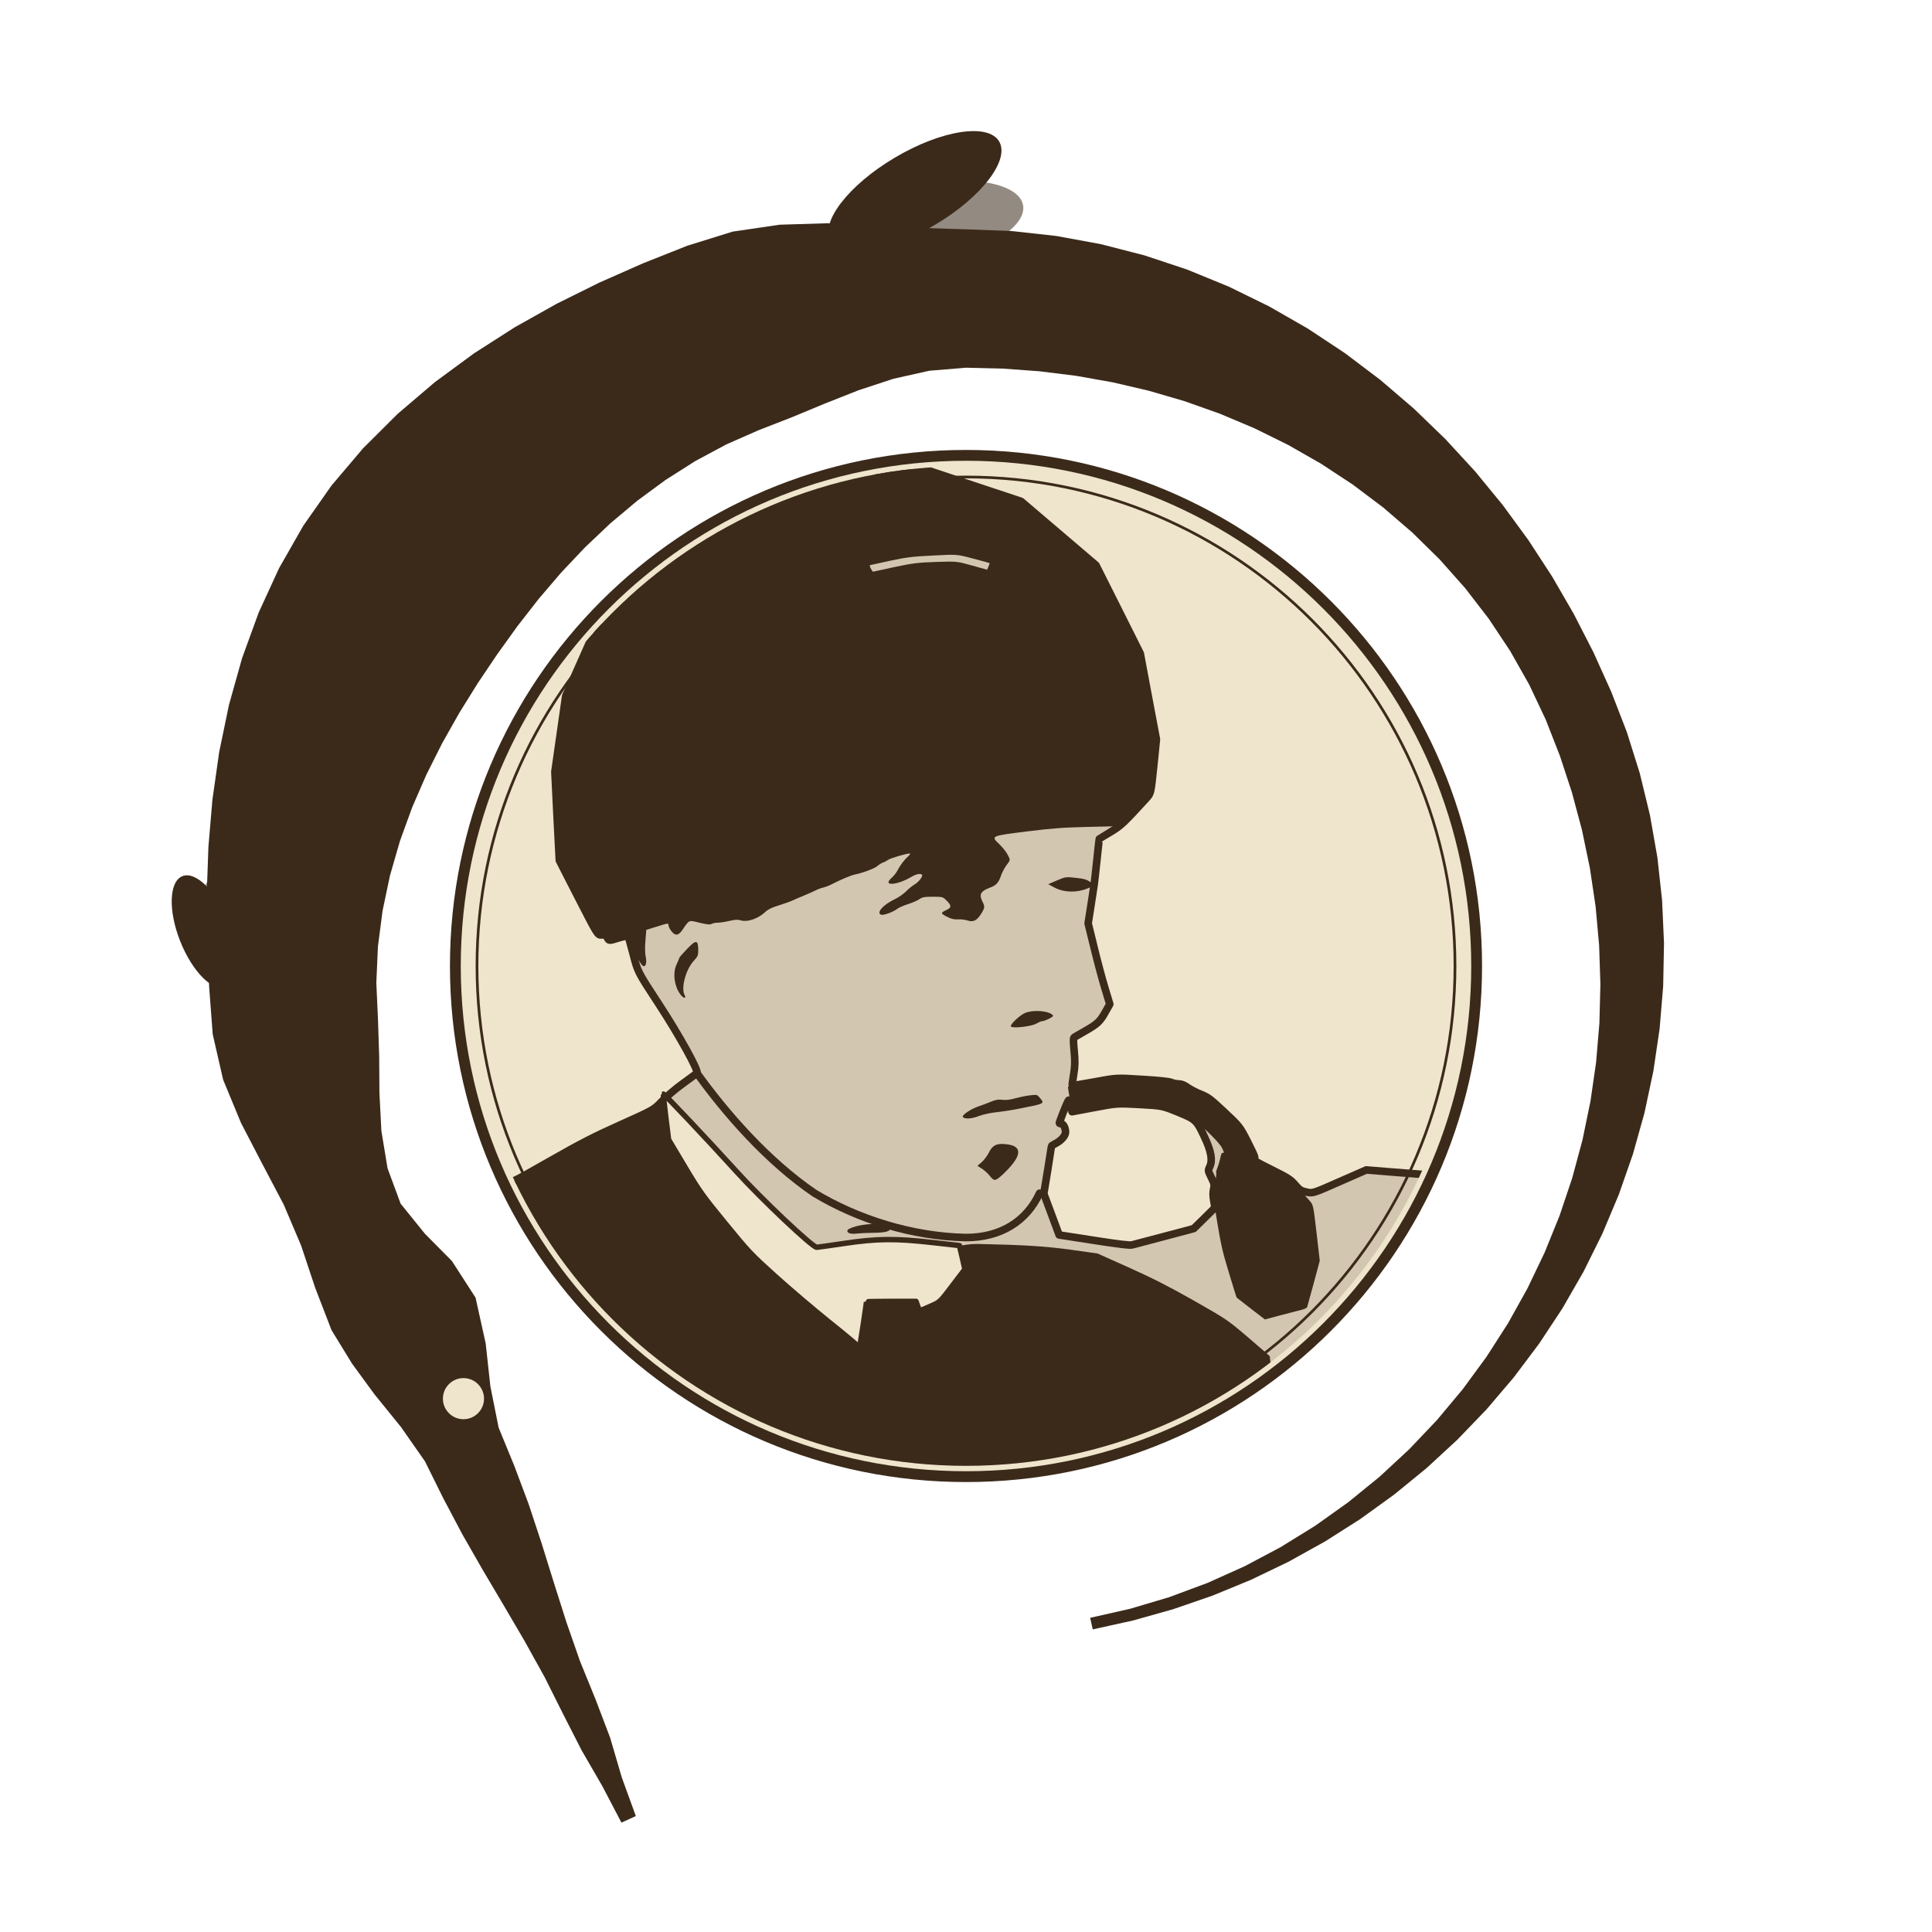
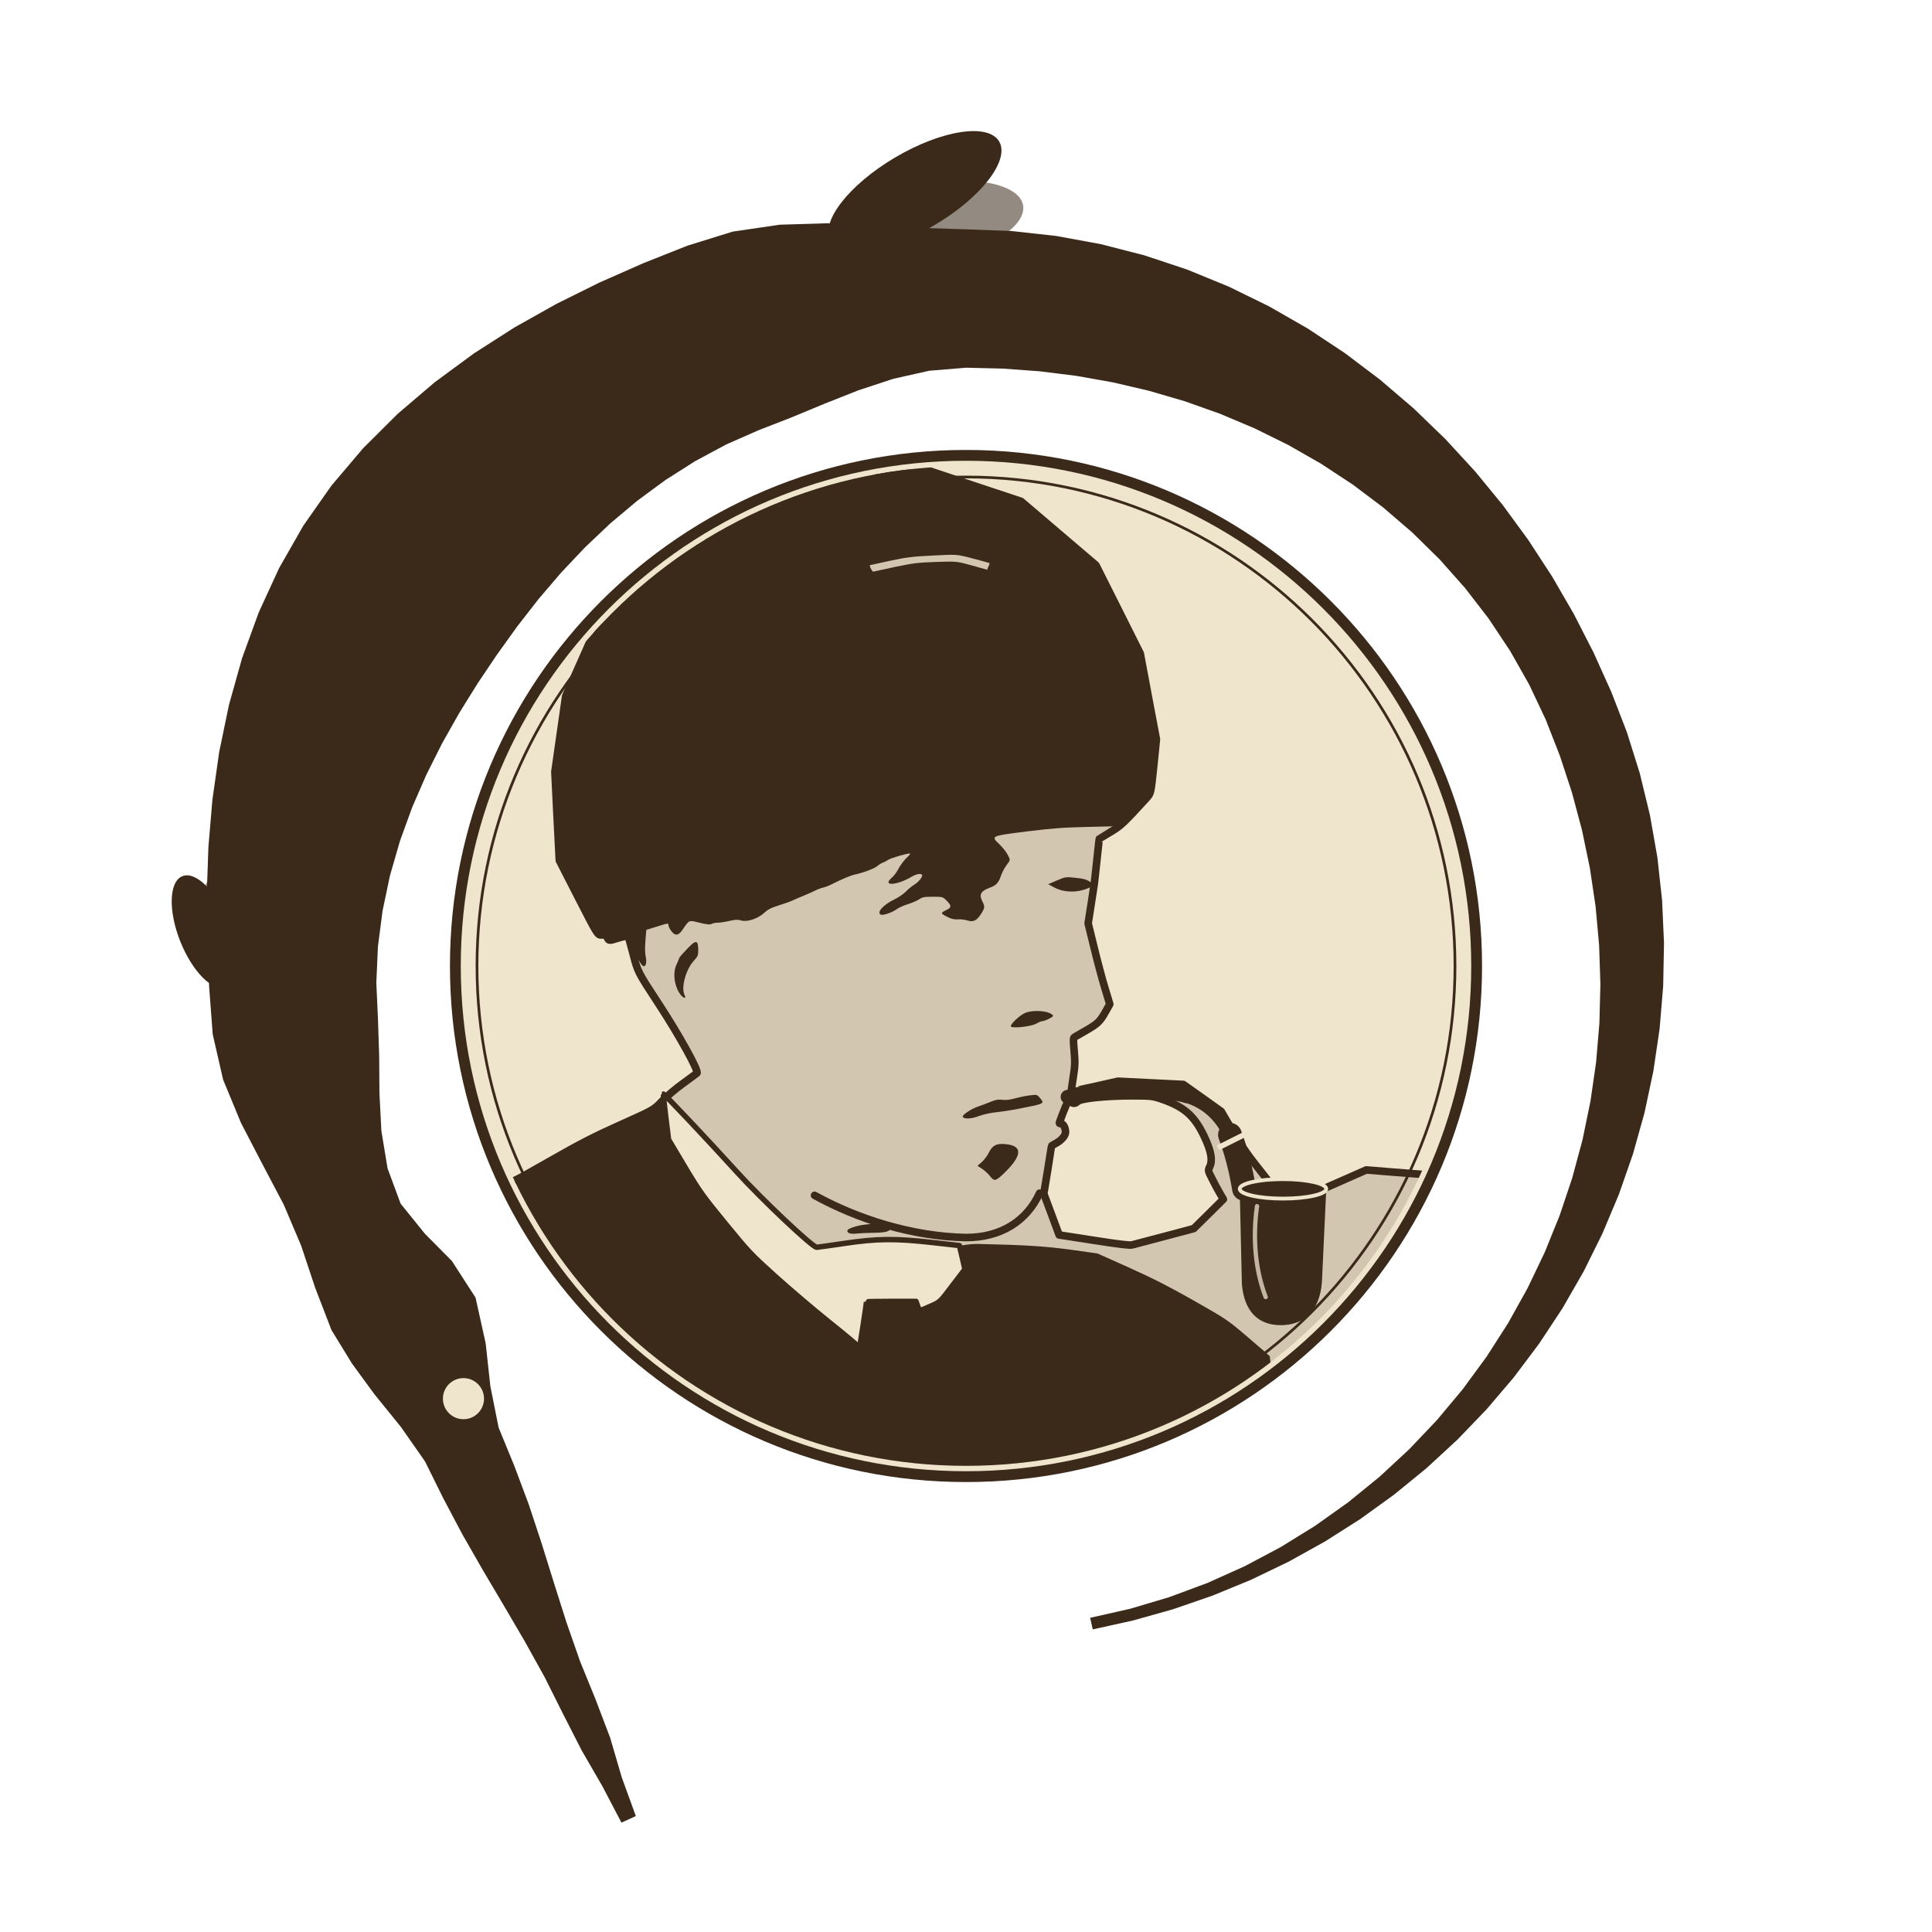
<svg xmlns="http://www.w3.org/2000/svg" viewBox="-412.9 -412.9 1785.8 1785.8" width="128" height="128">
  <defs>
    <clipPath id="wd-e">
      <circle cx="480" cy="480" r="462" />
    </clipPath>
  </defs>
  <circle cx="480" cy="480" r="472" fill="#efe4cc" stroke="#3b2a1a" stroke-width="10" />
  <circle cx="480" cy="480" r="452" fill="none" stroke="#3b2a1a" stroke-width="2.5" />
  <g clip-path="url(#wd-e)" fill-rule="evenodd">
-     <path d="M1.2 958.8C0.3 957.9 -0.0 927.9 -0.0 830.0C-0.0 709.6 0.1 702.2 1.7 700.8C2.7 699.9 16.1 695.1 31.5 690.0C59.5 680.8 59.5 680.8 95.0 660.5C124.5 643.7 135.8 637.9 161.0 626.6C191.5 612.9 191.5 612.9 199.0 605.0C203.1 600.7 211.9 593.2 218.5 588.5C225.1 583.7 230.9 579.4 231.3 579.0C233.3 577.2 214.8 543.8 195.8 514.8C176.6 485.5 176.6 485.5 172.4 469.2C170.0 460.2 167.9 452.6 167.6 452.2C167.3 451.9 163.2 452.8 158.5 454.2C150.0 456.8 150.0 456.8 148.5 453.9C147.2 451.5 146.5 451.1 143.2 451.3C139.5 451.5 139.5 451.5 121.8 417.0L104.1 382.4L102.0 341.5L100.0 300.5L105.0 265.5L110.0 230.5L130.0 185.5L150.0 140.5L185.3 105.3L220.5 70.2L275.0 47.9L329.5 25.6L385.0 23.0L440.5 20.4L485.7 35.5L530.9 50.5L565.5 80.0L600.1 109.5L620.6 150.3L641.1 191.2L648.5 230.8L656.0 270.5L653.5 295.4C650.9 320.4 650.9 320.4 646.8 324.9C625.5 348.2 623.5 350.1 613.5 356.2C608.0 359.5 603.4 362.3 603.3 362.4C603.1 362.6 602.1 371.4 601.0 382.1C599.9 392.8 598.7 402.9 598.5 404.5C598.2 406.1 596.9 414.9 595.5 424.0L592.9 440.6L598.4 463.0C601.4 475.4 605.9 492.2 608.4 500.4L612.9 515.3L609.3 521.7C604.0 531.2 602.0 533.2 591.3 539.4C585.9 542.5 580.9 545.4 580.2 545.8C579.1 546.5 579.1 548.9 580.0 558.7C580.9 568.6 580.8 572.2 579.5 580.4C578.6 585.8 578.0 590.4 578.2 590.5C578.4 590.7 587.6 589.1 598.8 587.1C619.1 583.3 619.1 583.3 642.8 584.8C658.0 585.7 667.7 586.7 669.8 587.6C671.6 588.4 674.7 589.0 676.7 589.0C679.1 589.0 681.7 590.0 684.9 592.3C687.4 594.1 692.8 596.9 696.9 598.5C703.5 601.1 705.9 602.9 716.9 613.2C733.3 628.5 733.0 628.1 741.1 644.1C747.4 656.8 747.8 657.9 746.0 658.5C744.6 659.0 748.7 661.4 761.8 667.9C777.7 675.8 780.0 677.3 784.2 682.2C788.4 687.1 789.5 687.8 794.8 689.0C800.7 690.2 800.7 690.2 825.4 679.3L850.0 668.5L875.8 670.6L901.5 672.6L925.0 685.9C937.9 693.2 949.2 699.9 950.1 700.8C951.0 701.7 953.6 708.1 955.9 715.0L960.0 727.5L960.0 842.6C960.0 930.7 959.7 957.9 958.8 958.8C957.1 960.5 2.9 960.5 1.2 958.8ZM663.5 729.9L690.5 722.7L700.3 713.1L710.1 703.4L709.0 696.9C708.2 692.5 708.2 689.1 708.9 686.1C709.8 682.2 709.5 681.1 706.7 675.4C703.6 669.1 703.6 669.0 705.3 665.5C708.1 659.6 706.7 651.3 700.4 638.0C693.2 622.6 692.4 621.8 676.0 615.1C661.5 609.2 661.5 609.2 640.5 608.0C619.5 606.9 619.5 606.9 598.8 610.8L578.0 614.7L577.4 611.1C576.5 605.7 576.0 604.0 575.0 604.0C574.4 604.0 571.0 611.9 566.5 624.2C566.0 625.3 566.4 625.8 567.6 625.7C569.8 625.5 572.0 629.4 572.0 633.6C572.0 637.0 567.8 641.6 562.2 644.4C560.5 645.3 559.0 646.3 559.0 646.5C559.0 646.8 557.4 656.8 555.5 668.7L551.9 690.5L559.0 709.5L566.1 728.6L598.3 733.6C620.7 737.1 631.4 738.4 633.5 737.8C635.1 737.4 648.6 733.8 663.5 729.9Z" fill="#3b2a1a" fill-opacity=".16" stroke="#3b2a1a" stroke-width="7" stroke-linejoin="round" />
+     <path d="M1.2 958.8C0.3 957.9 -0.0 927.9 -0.0 830.0C-0.0 709.6 0.1 702.2 1.7 700.8C2.7 699.9 16.1 695.1 31.5 690.0C59.5 680.8 59.5 680.8 95.0 660.5C124.5 643.7 135.8 637.9 161.0 626.6C191.5 612.9 191.5 612.9 199.0 605.0C203.1 600.7 211.9 593.2 218.5 588.5C225.1 583.7 230.9 579.4 231.3 579.0C233.3 577.2 214.8 543.8 195.8 514.8C176.6 485.5 176.6 485.5 172.4 469.2C170.0 460.2 167.9 452.6 167.6 452.2C167.3 451.9 163.2 452.8 158.5 454.2C150.0 456.8 150.0 456.8 148.5 453.9C147.2 451.5 146.5 451.1 143.2 451.3C139.5 451.5 139.5 451.5 121.8 417.0L104.1 382.4L102.0 341.5L100.0 300.5L105.0 265.5L110.0 230.5L130.0 185.5L150.0 140.5L185.3 105.3L220.5 70.2L275.0 47.9L329.5 25.6L385.0 23.0L440.5 20.4L485.7 35.5L530.9 50.5L565.5 80.0L600.1 109.5L620.6 150.3L641.1 191.2L648.5 230.8L656.0 270.5L653.5 295.4C650.9 320.4 650.9 320.4 646.8 324.9C625.5 348.2 623.5 350.1 613.5 356.2C608.0 359.5 603.4 362.3 603.3 362.4C603.1 362.6 602.1 371.4 601.0 382.1C599.9 392.8 598.7 402.9 598.5 404.5C598.2 406.1 596.9 414.9 595.5 424.0L592.9 440.6L598.4 463.0C601.4 475.4 605.9 492.2 608.4 500.4L612.9 515.3L609.3 521.7C604.0 531.2 602.0 533.2 591.3 539.4C585.9 542.5 580.9 545.4 580.2 545.8C579.1 546.5 579.1 548.9 580.0 558.7C580.9 569.2 580.8 572.1 579.1 583.0C578.0 589.8 577.2 595.6 577.4 595.8C577.6 595.9 587.4 593.9 599.1 591.3L620.5 586.5L650.7 588.0L680.9 589.5L698.4 601.9L715.9 614.4L726.1 631.9C733.3 644.3 740.0 654.1 748.7 665.0L761.0 680.6L780.8 685.4L800.5 690.3L825.3 679.4L850.0 668.5L875.8 670.6L901.5 672.6L925.0 685.9C937.9 693.2 949.2 699.9 950.1 700.8C951.0 701.7 953.6 708.1 955.9 715.0L960.0 727.5L960.0 842.6C960.0 930.7 959.7 957.9 958.8 958.8C957.1 960.5 2.9 960.5 1.2 958.8ZM663.5 729.9L690.5 722.7L704.2 709.2L717.9 695.6L714.9 690.5C713.3 687.8 710.0 681.8 707.8 677.3C703.6 669.1 703.6 669.1 705.3 665.5C708.1 659.6 706.7 651.3 700.4 638.0C691.2 618.3 681.5 609.9 659.6 602.6C652.3 600.2 650.6 600.0 632.9 600.0C609.3 600.0 586.4 602.4 583.4 605.1C580.9 607.4 578.7 607.5 577.0 605.5C576.3 604.7 575.4 604.0 575.0 604.0C574.4 604.0 570.9 612.2 566.5 624.2C566.0 625.3 566.4 625.8 567.6 625.7C569.8 625.5 572.0 629.4 572.0 633.6C572.0 637.0 567.8 641.6 562.2 644.4C560.5 645.3 559.0 646.3 559.0 646.5C559.0 646.8 557.4 656.8 555.5 668.7L551.9 690.5L559.0 709.5L566.1 728.6L598.3 733.6C620.7 737.1 631.4 738.4 633.5 737.8C635.1 737.4 648.6 733.8 663.5 729.9Z" fill="#3b2a1a" fill-opacity=".16" stroke="#3b2a1a" stroke-width="7" stroke-linejoin="round" />
    <path d="M381.0 832.3C381.0 831.7 369.0 821.6 354.2 809.8C339.5 798.0 316.8 778.7 303.7 766.9C280.9 746.3 279.2 744.5 257.5 718.0C236.4 692.2 234.0 688.9 220.0 665.5L205.1 640.5L202.5 619.6C201.1 608.1 200.1 598.5 200.3 598.4C200.8 597.8 240.8 640.2 267.4 669.5C291.0 695.6 338.1 740.0 342.0 740.0C342.9 740.0 354.0 738.4 366.9 736.5C397.6 731.9 414.8 731.7 449.7 735.7L473.9 738.4L476.5 749.4L479.0 760.3L467.5 775.4C456.0 790.6 456.0 790.6 447.8 794.2C436.7 799.2 437.0 799.2 435.3 794.2L433.8 790.0L410.9 790.0C398.3 790.0 388.0 790.2 388.0 790.4C388.0 792.4 381.9 832.5 381.5 832.8C381.2 833.1 381.0 832.9 381.0 832.3Z" fill="#efe4cc" stroke="#3b2a1a" stroke-width="5" stroke-linejoin="round" />
-     <path d="M1.2 958.8C0.3 957.9 -0.0 927.9 -0.0 830.0C-0.0 709.6 0.1 702.2 1.7 700.8C2.7 699.9 16.1 695.1 31.5 690.0C59.5 680.8 59.5 680.8 95.0 660.5C124.2 643.8 136.0 637.8 161.0 626.5C185.4 615.6 192.3 612.0 195.6 608.8C197.9 606.6 200.0 605.2 200.4 605.8C200.7 606.3 201.9 614.3 203.0 623.6L205.1 640.5L220.0 665.5C234.0 688.9 236.4 692.2 257.5 718.0C279.2 744.5 280.9 746.3 303.7 766.9C316.8 778.7 339.5 798.0 354.2 809.8C369.0 821.6 381.0 831.7 381.0 832.3C381.0 836.7 382.4 829.4 384.9 812.2C386.5 801.2 388.1 791.7 388.5 791.1C388.9 790.4 396.6 790.0 410.9 790.0C434.4 790.0 433.9 789.9 435.7 795.5C436.9 799.0 437.0 799.0 447.8 794.2C456.0 790.6 456.0 790.6 467.5 775.4L479.0 760.3L476.6 749.9C475.2 744.3 474.3 739.3 474.5 738.9C475.1 738.1 485.2 736.8 490.5 736.9C533.8 737.8 553.0 739.0 576.5 742.2L601.5 745.7L631.0 758.9C653.6 769.1 667.7 776.3 691.0 789.5C721.5 806.9 721.5 806.9 741.0 823.5C751.7 832.6 760.6 840.4 760.8 840.8C761.4 842.6 770.8 958.6 770.3 959.2C769.5 960.6 2.6 960.2 1.2 958.8ZM743.4 796.8C736.3 791.3 730.4 786.7 730.2 786.5C730.0 786.4 726.8 776.0 723.0 763.5C717.1 744.2 715.5 736.9 712.0 715.5C707.9 690.3 707.9 690.3 709.9 681.5C711.0 676.7 711.6 672.1 711.3 671.4C711.0 670.6 711.5 668.5 712.3 666.7C713.1 665.0 714.3 660.9 715.0 657.8C715.9 653.4 716.5 652.2 717.6 652.7C718.8 653.1 718.5 652.0 716.7 648.3C715.0 645.0 710.3 639.8 702.2 632.1C690.2 620.9 690.2 620.9 675.8 615.1C661.5 609.2 661.5 609.2 640.5 608.0C619.5 606.9 619.5 606.9 598.8 610.8C587.3 612.9 578.0 614.6 578.0 614.6C578.0 614.5 577.1 609.4 576.0 603.1C574.9 596.8 574.1 591.6 574.3 591.5C574.4 591.4 584.9 589.5 597.5 587.3C620.5 583.3 620.5 583.3 643.5 584.8L666.5 586.2L685.0 593.7C706.1 602.3 705.4 601.8 721.7 617.7C733.8 629.4 733.9 629.6 740.9 643.7C747.4 656.7 747.8 657.9 746.0 658.5C744.6 659.0 748.7 661.4 761.8 668.0C781.1 677.6 778.1 675.2 797.3 696.6C801.0 700.7 801.0 700.7 804.0 726.5L807.0 752.4L801.5 772.9C798.4 784.3 795.7 794.2 795.4 795.1C795.2 796.0 793.0 797.1 790.2 797.8C787.6 798.4 778.9 800.7 770.9 802.8L756.3 806.7L743.4 796.8ZM372.2 727.0C369.7 725.9 369.7 724.1 372.1 722.9C383.4 717.3 408.8 716.8 409.8 722.2C410.4 725.2 406.1 726.5 394.5 726.6C388.4 726.7 381.5 727.0 379.0 727.3C376.5 727.7 373.4 727.5 372.2 727.0ZM501.9 673.9C500.2 671.7 496.9 668.7 494.6 667.3L490.6 664.7L494.5 661.3C496.7 659.4 499.6 655.5 501.0 652.7C504.4 645.7 508.3 643.7 517.0 644.7C532.7 646.3 532.0 655.4 514.9 671.8C507.2 679.1 506.2 679.3 501.9 673.9ZM477.1 619.6C475.7 618.0 485.1 611.7 492.3 609.5C494.6 608.7 499.3 607.0 502.6 605.6C507.5 603.6 509.8 603.2 513.7 603.7C517.1 604.1 520.9 603.6 526.0 602.2C530.1 601.1 536.2 599.8 539.6 599.5C545.5 598.8 545.7 598.8 548.4 602.0C552.8 607.3 553.1 607.2 529.0 611.9C523.2 613.1 514.0 614.5 508.5 615.1C502.7 615.7 495.9 617.2 492.2 618.6C485.2 621.3 478.8 621.7 477.1 619.6ZM521.5 535.9C520.4 534.2 530.0 525.2 534.8 523.3C543.2 520.1 557.8 521.6 560.5 525.9C561.1 526.9 552.9 531.0 550.3 531.0C549.5 531.0 547.0 532.1 544.7 533.4C540.2 535.9 522.7 537.9 521.5 535.9ZM217.2 507.7C210.8 500.9 208.5 487.2 212.3 478.9C213.7 476.0 214.9 473.0 215.1 472.3C215.3 471.7 218.6 467.9 222.4 464.0C230.5 455.5 232.5 455.7 232.5 465.4C232.5 470.3 232.1 471.1 228.4 475.2C221.0 483.2 216.4 500.3 219.9 506.9C221.5 509.8 219.7 510.3 217.2 507.7ZM180.2 478.8C176.1 473.8 171.0 461.3 171.0 456.3C171.0 450.1 171.8 450.2 159.6 453.9L150.0 456.8L148.5 453.9C147.2 451.5 146.5 451.1 143.2 451.3C139.5 451.5 139.5 451.5 130.4 433.7C124.7 422.5 121.4 415.1 121.7 413.7C122.0 412.2 119.5 407.3 114.0 398.6C109.6 391.5 105.5 385.0 105.0 384.0C104.5 383.0 103.1 363.8 102.0 341.4L100.0 300.5L105.0 265.5L110.0 230.5L130.0 185.5L150.0 140.5L185.3 105.3L220.5 70.2L275.0 47.9L329.5 25.6L385.0 23.0L440.5 20.4L485.7 35.5L530.9 50.5L565.5 80.0L600.1 109.5L620.6 150.3L641.1 191.2L648.5 230.8L656.0 270.5L653.5 295.4C650.6 323.8 653.3 318.0 632.7 340.1L622.8 350.7L593.7 351.4C569.3 352.0 559.9 352.7 536.5 355.6C502.8 359.8 502.8 359.8 510.7 367.3C513.7 370.2 517.3 374.6 518.6 377.3C521.1 382.0 521.1 382.0 517.6 386.6C515.7 389.1 513.4 393.5 512.4 396.3C510.3 402.9 507.9 405.5 502.1 407.6C493.6 410.8 491.9 413.8 495.0 420.0C497.6 425.2 497.6 426.0 493.9 431.9C490.0 438.1 486.6 439.7 481.3 437.9C479.2 437.2 475.3 436.7 472.6 436.9C468.8 437.1 466.3 436.5 462.3 434.4C456.5 431.5 456.4 430.8 461.6 428.4C466.7 426.0 466.8 424.4 462.4 419.9C458.6 416.0 458.6 416.0 449.4 416.0C441.5 416.0 439.8 416.3 436.8 418.3C434.9 419.6 430.2 421.6 426.4 422.8C422.6 424.0 418.0 426.0 416.1 427.4C412.1 430.4 403.5 433.4 401.5 432.6C396.8 430.8 403.5 423.3 414.1 418.3C417.6 416.6 422.3 413.4 424.5 411.1C426.7 408.8 430.3 405.9 432.5 404.6C436.5 402.2 440.5 396.9 439.3 395.6C437.9 394.2 433.6 395.1 429.2 397.8C415.9 405.6 402.4 406.3 411.1 398.7C413.1 396.9 415.5 393.9 416.5 392.0C419.1 387.0 422.8 381.9 426.4 378.8C428.0 377.2 428.8 376.0 428.1 376.0C424.9 376.0 410.2 380.3 408.0 381.9C406.6 382.9 404.5 384.0 403.2 384.4C402.0 384.8 399.7 386.2 398.1 387.6C395.4 389.9 384.8 393.9 377.1 395.5C373.6 396.2 363.7 400.4 356.0 404.4C353.5 405.7 349.9 407.1 348.0 407.5C346.1 407.9 342.9 409.1 341.0 410.1C339.1 411.1 334.1 413.3 330.0 415.0C325.9 416.7 321.1 418.7 319.5 419.5C317.9 420.3 312.3 422.3 307.2 423.9C300.1 426.1 296.9 427.7 293.6 430.8C287.6 436.3 277.7 439.6 272.2 437.9C268.9 437.0 266.9 437.0 261.0 438.4C257.0 439.3 252.2 440.0 250.3 440.0C248.4 440.0 246.0 440.5 244.8 441.1C243.3 441.9 240.7 441.7 233.7 440.0C223.4 437.5 224.5 437.0 217.7 446.9C214.1 452.1 211.1 452.3 207.6 447.7C206.1 445.8 205.0 443.4 205.0 442.3C205.0 440.3 204.7 440.3 194.8 443.4L184.5 446.6L183.7 456.5C183.1 463.2 183.3 468.3 184.0 471.8C185.4 478.4 183.2 482.4 180.2 478.8ZM562.2 407.7L556.0 404.4L564.1 400.9C572.2 397.5 572.2 397.5 581.4 398.5C589.0 399.3 591.5 400.0 594.9 402.4C597.2 404.0 598.9 405.4 598.8 405.5C598.6 405.7 595.6 407.0 592.1 408.4C582.3 412.4 570.8 412.1 562.2 407.7ZM414.5 111.1C431.3 107.6 435.7 107.1 452.5 106.5C471.5 105.9 471.5 105.9 485.5 109.8L499.5 113.7L500.8 110.7C501.5 109.1 502.0 107.7 501.8 107.6C501.6 107.4 494.8 105.6 486.5 103.4C471.5 99.4 471.5 99.4 449.5 100.6C430.4 101.5 425.1 102.2 409.5 105.5C399.6 107.6 391.4 109.4 391.2 109.5C390.4 110.1 393.4 115.8 394.3 115.5C395.0 115.3 404.1 113.3 414.5 111.1Z" fill="#3b2a1a" />
-     <path d="M232 580C258 616 296 660 340 690C380 714 430 730 480 731C512 731 536 716 548 690" fill="none" stroke="#3b2a1a" stroke-width="7" stroke-linecap="round" />
+     <path d="M1.2 958.8C0.3 957.9 -0.0 927.9 -0.0 830.0C-0.0 709.6 0.1 702.2 1.7 700.8C2.7 699.9 16.1 695.1 31.5 690.0C59.5 680.8 59.5 680.8 95.0 660.5C124.2 643.8 136.0 637.8 161.0 626.5C185.4 615.6 192.3 612.0 195.6 608.8C197.9 606.6 200.0 605.2 200.4 605.8C200.7 606.3 201.9 614.3 203.0 623.6L205.1 640.5L220.0 665.5C234.0 688.9 236.4 692.2 257.5 718.0C279.2 744.5 280.9 746.3 303.7 766.9C316.8 778.7 339.5 798.0 354.2 809.8C369.0 821.6 381.0 831.7 381.0 832.3C381.0 836.7 382.4 829.4 384.9 812.2C386.5 801.2 388.1 791.7 388.5 791.1C388.9 790.4 396.6 790.0 410.9 790.0C434.4 790.0 433.9 789.9 435.7 795.5C436.9 799.0 437.0 799.0 447.8 794.2C456.0 790.6 456.0 790.6 467.5 775.4L479.0 760.3L476.6 749.9C475.2 744.3 474.3 739.3 474.5 738.9C475.1 738.1 485.2 736.8 490.5 736.9C533.8 737.8 553.0 739.0 576.5 742.2L601.5 745.7L631.0 758.9C653.6 769.1 667.7 776.3 691.0 789.5C721.5 806.9 721.5 806.9 741.0 823.5C751.7 832.6 760.6 840.4 760.8 840.8C761.4 842.6 770.8 958.6 770.3 959.2C769.5 960.6 2.6 960.2 1.2 958.8ZM372.2 727.0C369.7 725.9 369.7 724.1 372.1 722.9C383.4 717.3 408.8 716.8 409.8 722.2C410.4 725.2 406.1 726.5 394.5 726.6C388.4 726.7 381.5 727.0 379.0 727.3C376.5 727.7 373.4 727.5 372.2 727.0ZM501.9 673.9C500.2 671.7 496.9 668.7 494.6 667.3L490.6 664.7L494.5 661.3C496.7 659.4 499.6 655.5 501.0 652.7C504.4 645.7 508.3 643.7 517.0 644.7C532.7 646.3 532.0 655.4 514.9 671.8C507.2 679.1 506.2 679.3 501.9 673.9ZM477.1 619.6C475.7 618.0 485.1 611.7 492.3 609.5C494.6 608.7 499.3 607.0 502.6 605.6C507.5 603.6 509.8 603.2 513.7 603.7C517.1 604.1 520.9 603.6 526.0 602.2C530.1 601.1 536.2 599.8 539.6 599.5C545.5 598.8 545.7 598.8 548.4 602.0C552.8 607.3 553.1 607.2 529.0 611.9C523.2 613.1 514.0 614.5 508.5 615.1C502.7 615.7 495.9 617.2 492.2 618.6C485.2 621.3 478.8 621.7 477.1 619.6ZM671.4 602.0C665.3 599.2 657.6 596.4 654.2 595.8C647.1 594.3 645.9 592.4 652.3 592.8C665.0 593.6 686.6 602.5 684.5 606.1C683.6 607.4 683.5 607.4 671.4 602.0ZM521.5 535.9C520.4 534.2 530.0 525.2 534.8 523.3C543.2 520.1 557.8 521.6 560.5 525.9C561.1 526.9 552.9 531.0 550.3 531.0C549.5 531.0 547.0 532.1 544.7 533.4C540.2 535.9 522.7 537.9 521.5 535.9ZM217.2 507.7C210.8 500.9 208.5 487.2 212.3 478.9C213.7 476.0 214.9 473.0 215.1 472.3C215.3 471.7 218.6 467.9 222.4 464.0C230.5 455.5 232.5 455.7 232.5 465.4C232.5 470.3 232.1 471.1 228.4 475.2C221.0 483.2 216.4 500.3 219.9 506.9C221.5 509.8 219.7 510.3 217.2 507.7ZM180.2 478.8C176.1 473.8 171.0 461.3 171.0 456.3C171.0 450.1 171.8 450.2 159.6 453.9L150.0 456.8L148.5 453.9C147.2 451.5 146.5 451.1 143.2 451.3C139.5 451.5 139.5 451.5 130.4 433.7C124.7 422.5 121.4 415.1 121.7 413.7C122.0 412.2 119.5 407.3 114.0 398.6C109.6 391.5 105.5 385.0 105.0 384.0C104.5 383.0 103.1 363.8 102.0 341.4L100.0 300.5L105.0 265.5L110.0 230.5L130.0 185.5L150.0 140.5L185.3 105.3L220.5 70.2L275.0 47.9L329.5 25.6L385.0 23.0L440.5 20.4L485.7 35.5L530.9 50.5L565.5 80.0L600.1 109.5L620.6 150.3L641.1 191.2L648.5 230.8L656.0 270.5L653.5 295.4C650.6 323.8 653.3 318.0 632.7 340.1L622.8 350.7L593.7 351.4C569.3 352.0 559.9 352.7 536.5 355.6C502.8 359.8 502.8 359.8 510.7 367.3C513.7 370.2 517.3 374.6 518.6 377.3C521.1 382.0 521.1 382.0 517.6 386.6C515.7 389.1 513.4 393.5 512.4 396.3C510.3 402.9 507.9 405.5 502.1 407.6C493.6 410.8 491.9 413.8 495.0 420.0C497.6 425.2 497.6 426.0 493.9 431.9C490.0 438.1 486.6 439.7 481.3 437.9C479.2 437.2 475.3 436.7 472.6 436.9C468.8 437.1 466.3 436.5 462.3 434.4C456.5 431.5 456.4 430.8 461.6 428.4C466.7 426.0 466.8 424.4 462.4 419.9C458.6 416.0 458.6 416.0 449.4 416.0C441.5 416.0 439.8 416.3 436.8 418.3C434.9 419.6 430.2 421.6 426.4 422.8C422.6 424.0 418.0 426.0 416.1 427.4C412.1 430.4 403.5 433.4 401.5 432.6C396.8 430.8 403.5 423.3 414.1 418.3C417.6 416.6 422.3 413.4 424.5 411.1C426.7 408.8 430.3 405.9 432.5 404.6C436.5 402.2 440.5 396.9 439.3 395.6C437.9 394.2 433.6 395.1 429.2 397.8C415.9 405.6 402.4 406.3 411.1 398.7C413.1 396.9 415.5 393.9 416.5 392.0C419.1 387.0 422.8 381.9 426.4 378.8C428.0 377.2 428.8 376.0 428.1 376.0C424.9 376.0 410.2 380.3 408.0 381.9C406.6 382.9 404.5 384.0 403.2 384.4C402.0 384.8 399.7 386.2 398.1 387.6C395.4 389.9 384.8 393.9 377.1 395.5C373.6 396.2 363.7 400.4 356.0 404.4C353.5 405.7 349.9 407.1 348.0 407.5C346.1 407.9 342.9 409.1 341.0 410.1C339.1 411.1 334.1 413.3 330.0 415.0C325.9 416.7 321.1 418.7 319.5 419.5C317.9 420.3 312.3 422.3 307.2 423.9C300.1 426.1 296.9 427.7 293.6 430.8C287.6 436.3 277.7 439.6 272.2 437.9C268.9 437.0 266.9 437.0 261.0 438.4C257.0 439.3 252.2 440.0 250.3 440.0C248.4 440.0 246.0 440.5 244.8 441.1C243.3 441.9 240.7 441.7 233.7 440.0C223.4 437.5 224.5 437.0 217.7 446.9C214.1 452.1 211.1 452.3 207.6 447.7C206.1 445.8 205.0 443.4 205.0 442.3C205.0 440.3 204.7 440.3 194.8 443.4L184.5 446.6L183.7 456.5C183.1 463.2 183.3 468.3 184.0 471.8C185.4 478.4 183.2 482.4 180.2 478.8ZM562.2 407.7L556.0 404.4L564.1 400.9C572.2 397.5 572.2 397.5 581.4 398.5C589.0 399.3 591.5 400.0 594.9 402.4C597.2 404.0 598.9 405.4 598.8 405.5C598.6 405.7 595.6 407.0 592.1 408.4C582.3 412.4 570.8 412.1 562.2 407.7ZM414.5 111.1C431.3 107.6 435.7 107.1 452.5 106.5C471.5 105.9 471.5 105.9 485.5 109.8L499.5 113.7L500.8 110.7C501.5 109.1 502.0 107.7 501.8 107.6C501.6 107.4 494.8 105.6 486.5 103.4C471.5 99.4 471.5 99.4 449.5 100.6C430.4 101.5 425.1 102.2 409.5 105.5C399.6 107.6 391.4 109.4 391.2 109.5C390.4 110.1 393.4 115.8 394.3 115.5C395.0 115.3 404.1 113.3 414.5 111.1Z" fill="#3b2a1a" />
+     <path d="M340 692C380 714 430 730 480 731C512 731 536 716 548 690" fill="none" stroke="#3b2a1a" stroke-width="7" stroke-linecap="round" />
+     <path d="M574 601C606 594 648 592 684 600C704 606 718 620 726 640" fill="none" stroke="#3b2a1a" stroke-width="13" stroke-linecap="round" />
+     <path d="M724 636C730 652 734 668 737 686" fill="none" stroke="#3b2a1a" stroke-width="22" stroke-linecap="round" />
+     <path d="M713 648L741 634" fill="none" stroke="#efe4cc" stroke-width="5" />
+     <path d="M733 686C752 682 794 682 813 686L809 772C807 800 791 812 771 812C749 812 737 798 735 774Z" fill="#3b2a1a" />
+     <ellipse cx="773" cy="686" rx="40" ry="9" fill="#3b2a1a" stroke="#efe4cc" stroke-width="3.5" />
+     <path d="M749 702C745 730 747 760 757 786" fill="none" stroke="#efe4cc" stroke-width="4" stroke-linecap="round" opacity=".75" />
  </g>
  <ellipse cx="55.28" cy="0" rx="55.28" ry="24.12" transform="translate(-203.42 499.69) rotate(-111.7)" fill="#3b2a1a" />
  <ellipse cx="55.28" cy="0" rx="55.28" ry="24.12" transform="translate(-203.42 499.69) rotate(-91.6)" opacity=".55" fill="#3b2a1a" />
  <ellipse cx="90.46" cy="0" rx="90.46" ry="36.18" transform="translate(354.90 -190.08) rotate(-30.6)" fill="#3b2a1a" />
  <ellipse cx="90.46" cy="0" rx="90.46" ry="36.18" transform="translate(354.90 -190.08) rotate(-10.6)" opacity=".55" fill="#3b2a1a" />
  <path d="M174.81 1265.73L161.82 1229.97L151.04 1193.21L137.52 1157.70L123.21 1122.54L110.67 1086.58L99.11 1050.17L87.74 1013.67L75.77 977.45L62.42 941.86L48.01 906.75L40.37 868.55L36.03 828.84L26.67 786.55L4.82 752.69L-20.16 727.47L-42.59 699.68L-54.69 666.98L-60.38 632.40L-62.18 597.47L-62.42 563.00L-63.52 529.23L-65.05 495.70L-63.59 462.20L-59.30 429.02L-52.43 396.39L-43.22 364.48L-31.95 333.44L-18.87 303.34L-4.25 274.20L11.67 245.99L28.68 218.64L46.59 192.04L65.26 166.05L84.93 140.78L105.77 116.39L127.87 93.02L151.30 70.82L176.10 49.99L202.26 30.74L229.75 13.28L258.50 -2.14L288.39 -15.29L318.88 -27.15L349.43 -39.83L380.65 -52.17L412.87 -62.78L446.11 -70.22L480.00 -73.01L514.02 -72.20L547.98 -69.71L581.84 -65.51L615.52 -59.53L648.93 -51.74L681.98 -42.09L714.55 -30.54L746.52 -17.07L777.77 -1.65L808.13 15.70L837.48 34.99L865.64 56.19L892.45 79.26L917.76 104.13L941.38 130.74L963.17 158.98L982.94 188.75L1000.56 219.89L1015.86 252.27L1028.92 285.62L1040.10 319.66L1049.36 354.30L1056.66 389.44L1061.96 424.99L1065.21 460.84L1066.39 496.89L1065.46 533.02L1062.40 569.12L1057.20 605.06L1049.85 640.71L1040.35 675.96L1028.70 710.65L1014.92 744.66L999.04 777.86L981.09 810.09L961.12 841.23L939.18 871.14L915.34 899.67L889.68 926.69L862.29 952.08L833.26 975.71L802.71 997.45L770.76 1017.19L737.54 1034.83L703.19 1050.25L667.87 1063.39L631.72 1074.14L594.76 1082.49L597.14 1093.19L634.48 1084.95L671.46 1074.54L707.79 1062.01L743.37 1047.38L778.07 1030.69L811.77 1011.97L844.35 991.27L875.69 968.64L905.68 944.15L934.20 917.85L961.14 889.84L986.37 860.20L1009.81 829.01L1031.33 796.39L1050.85 762.44L1068.27 727.29L1083.50 691.05L1096.47 653.86L1107.11 615.87L1115.34 577.22L1121.13 538.07L1124.42 498.56L1125.19 458.88L1123.41 419.18L1119.07 379.64L1112.18 340.43L1102.76 301.72L1090.82 263.70L1076.42 226.53L1060.03 190.18L1041.83 154.65L1021.79 120.03L999.91 86.44L976.17 53.98L950.57 22.79L923.14 -7.01L893.91 -35.25L862.91 -61.81L830.22 -86.51L795.93 -109.20L760.12 -129.73L722.93 -147.95L684.50 -163.70L644.99 -176.84L604.57 -187.24L563.45 -194.79L521.85 -199.38L480.00 -200.93L437.97 -202.27L395.30 -204.86L351.83 -206.54L307.89 -205.20L264.34 -198.82L222.43 -185.78L181.58 -169.56L141.25 -151.76L101.59 -132.10L62.79 -110.33L25.15 -86.22L-11.01 -59.62L-45.31 -30.39L-77.31 1.48L-106.56 35.99L-132.55 73.02L-154.96 112.30L-173.80 153.32L-189.19 195.60L-201.29 238.74L-210.32 282.38L-216.55 326.22L-220.27 370.03L-221.79 413.66L-221.43 457.04L-219.52 500.15L-216.29 543.06L-206.67 585.08L-190.08 625.18L-170.21 663.38L-150.65 700.54L-134.59 738.35L-121.51 777.61L-106.48 816.56L-87.52 847.51L-66.81 875.84L-42.17 906.27L-20.08 937.87L-3.24 971.87L14.52 1005.44L33.45 1038.49L52.87 1071.30L72.14 1104.19L90.59 1137.45L107.57 1171.39L124.83 1205.19L143.91 1238.16L161.52 1271.81Z" fill="#3b2a1a" />
  <circle cx="15.49" cy="879.92" r="19.00" fill="#efe4cc" />
</svg>
